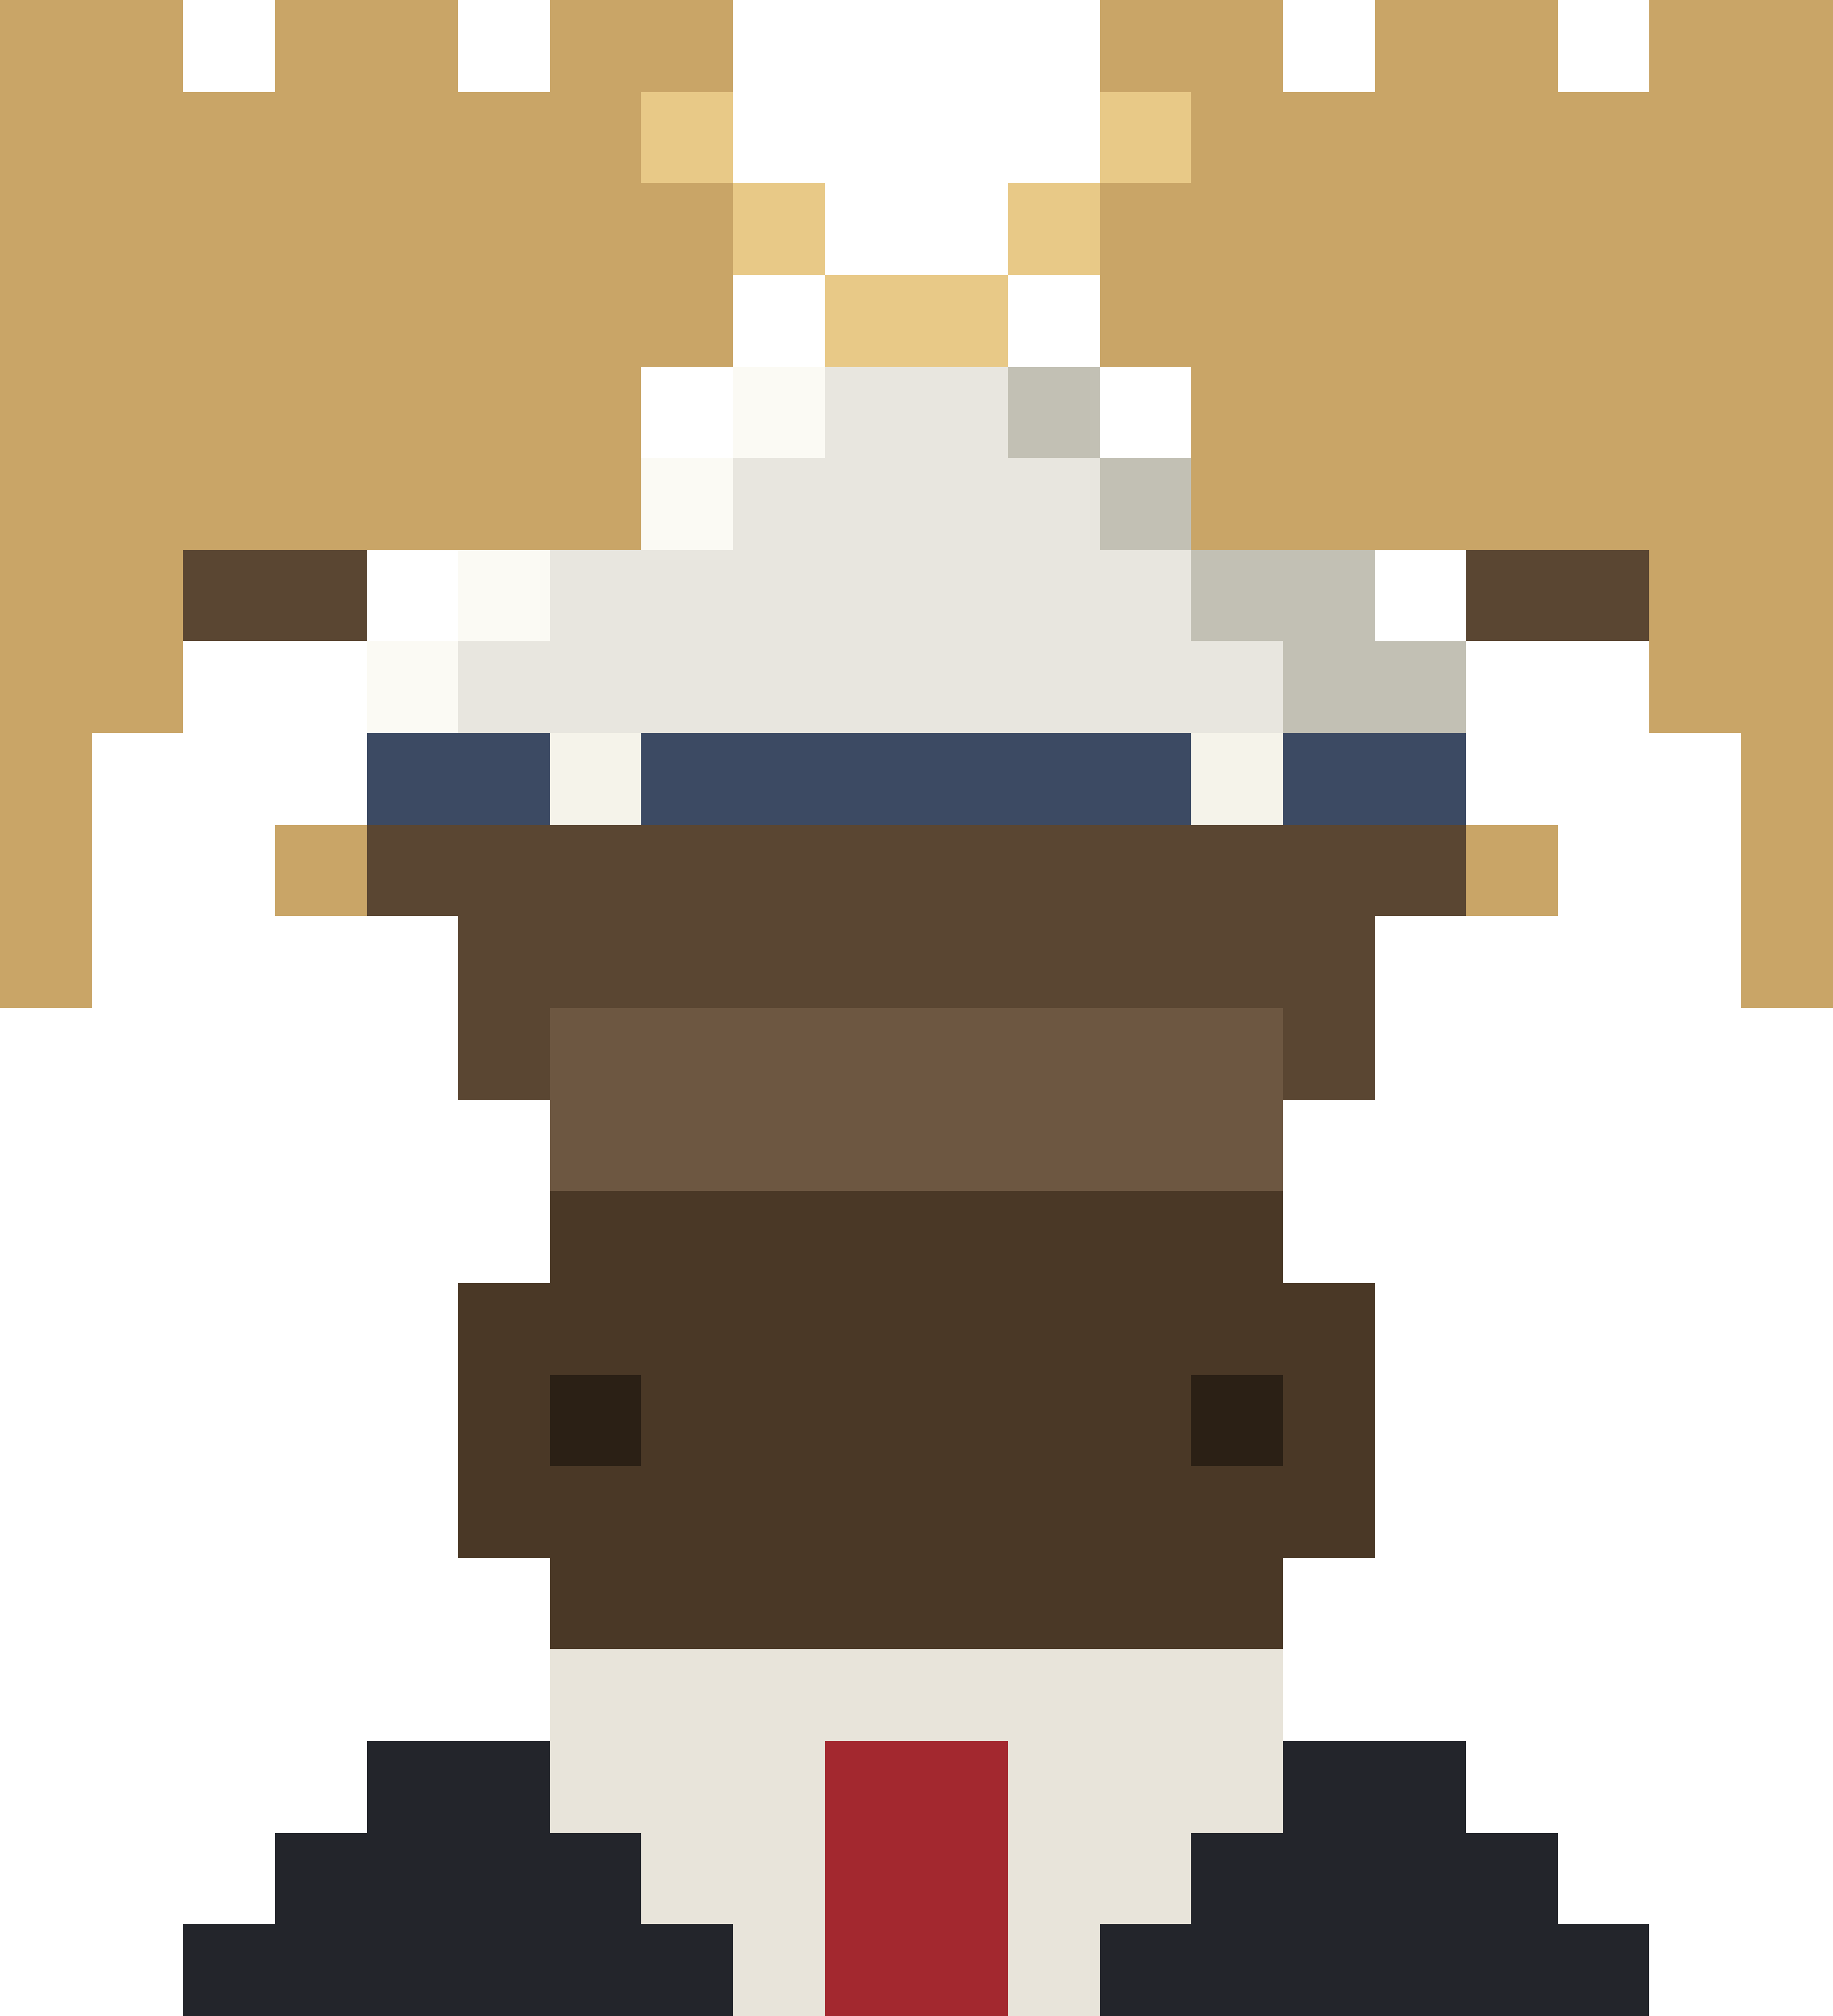
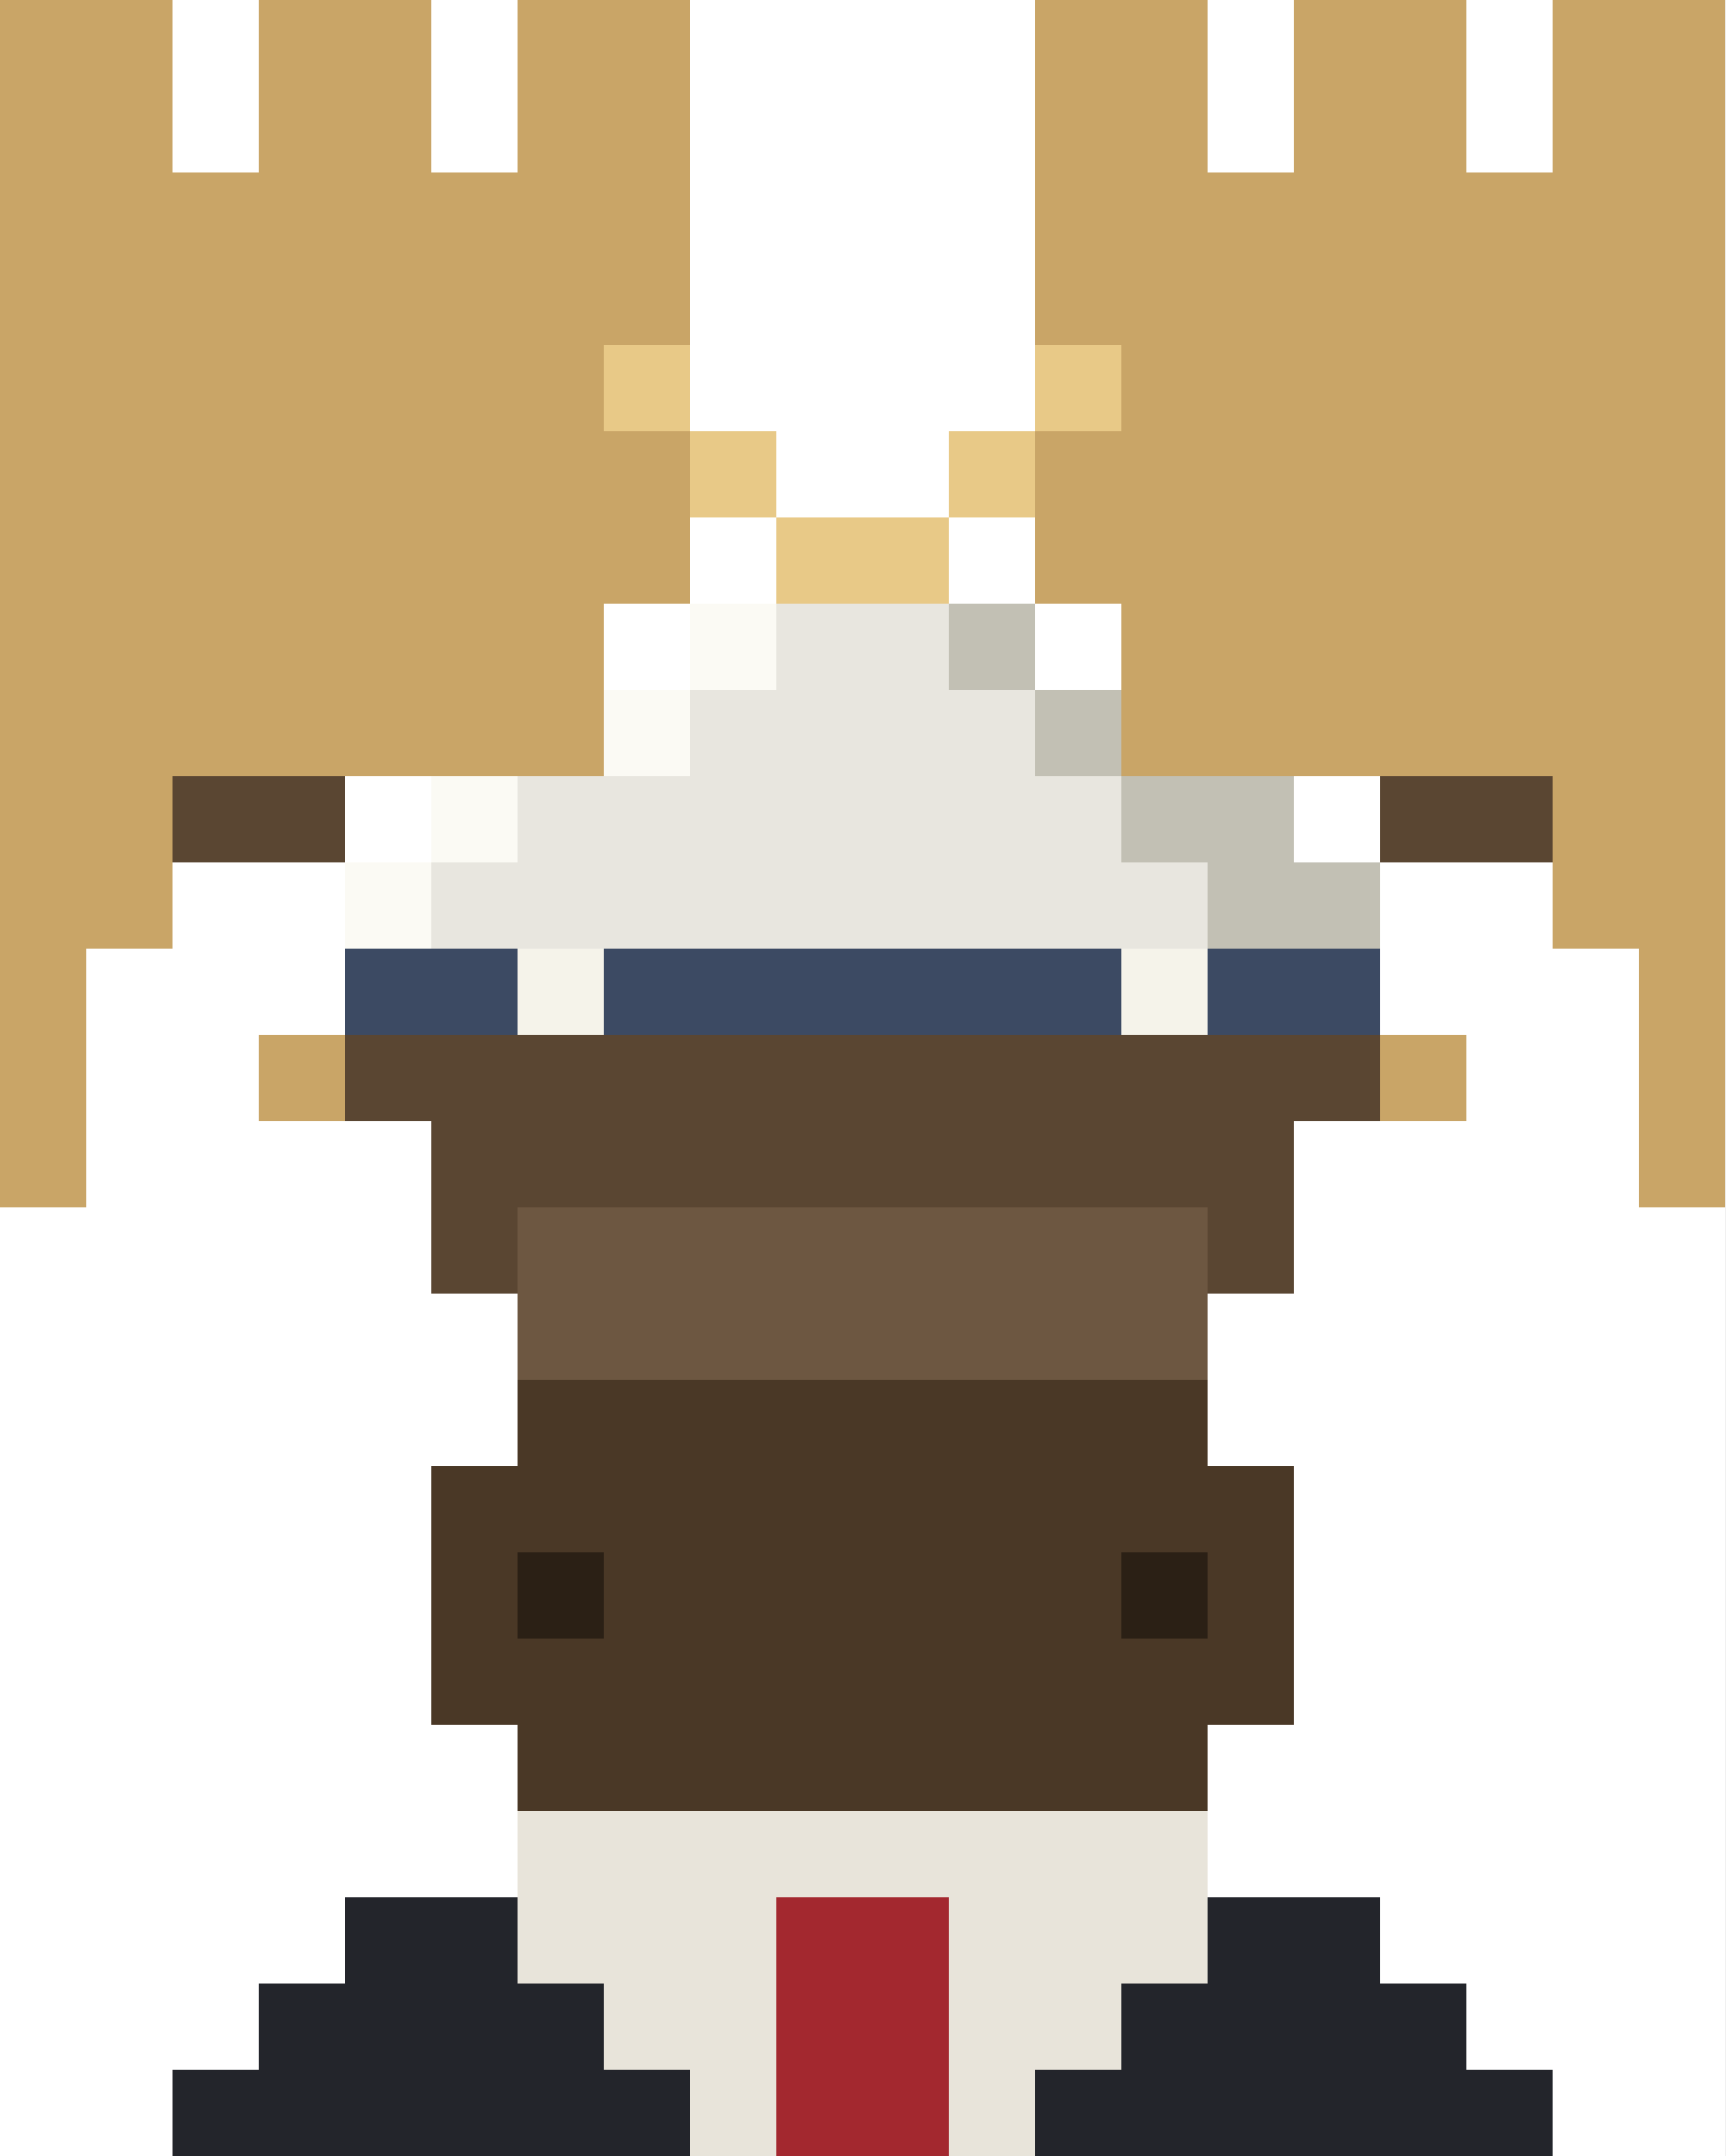
- <svg xmlns="http://www.w3.org/2000/svg" viewBox="0 0 480 528" shape-rendering="crispEdges">
-   <rect x="0" y="0" width="480" height="528" fill="#ffffff" opacity="1" />
+ <svg xmlns="http://www.w3.org/2000/svg" viewBox="0 0 480 600" shape-rendering="crispEdges">
+   <rect x="0" y="0" width="480" height="600" fill="#ffffff" opacity="1" />
+   <g transform="translate(0,72)" />
  <rect x="0" y="0" width="24" height="24" fill="#C9A567" opacity="1" />
  <rect x="24" y="0" width="24" height="24" fill="#C9A567" opacity="1" />
  <rect x="72" y="0" width="24" height="24" fill="#C9A567" opacity="1" />
  <rect x="96" y="0" width="24" height="24" fill="#C9A567" opacity="1" />
  <rect x="144" y="0" width="24" height="24" fill="#C9A567" opacity="1" />
  <rect x="168" y="0" width="24" height="24" fill="#C9A567" opacity="1" />
  <rect x="288" y="0" width="24" height="24" fill="#C9A567" opacity="1" />
  <rect x="312" y="0" width="24" height="24" fill="#C9A567" opacity="1" />
  <rect x="360" y="0" width="24" height="24" fill="#C9A567" opacity="1" />
  <rect x="384" y="0" width="24" height="24" fill="#C9A567" opacity="1" />
  <rect x="432" y="0" width="24" height="24" fill="#C9A567" opacity="1" />
  <rect x="456" y="0" width="24" height="24" fill="#C9A567" opacity="1" />
  <rect x="0" y="24" width="24" height="24" fill="#C9A567" opacity="1" />
  <rect x="24" y="24" width="24" height="24" fill="#C9A567" opacity="1" />
-   <rect x="48" y="24" width="24" height="24" fill="#C9A567" opacity="1" />
  <rect x="72" y="24" width="24" height="24" fill="#C9A567" opacity="1" />
  <rect x="96" y="24" width="24" height="24" fill="#C9A567" opacity="1" />
-   <rect x="120" y="24" width="24" height="24" fill="#C9A567" opacity="1" />
  <rect x="144" y="24" width="24" height="24" fill="#C9A567" opacity="1" />
-   <rect x="168" y="24" width="24" height="24" fill="#E8C987" opacity="1" />
-   <rect x="288" y="24" width="24" height="24" fill="#E8C987" opacity="1" />
+   <rect x="168" y="24" width="24" height="24" fill="#C9A567" opacity="1" />
+   <rect x="288" y="24" width="24" height="24" fill="#C9A567" opacity="1" />
  <rect x="312" y="24" width="24" height="24" fill="#C9A567" opacity="1" />
-   <rect x="336" y="24" width="24" height="24" fill="#C9A567" opacity="1" />
  <rect x="360" y="24" width="24" height="24" fill="#C9A567" opacity="1" />
  <rect x="384" y="24" width="24" height="24" fill="#C9A567" opacity="1" />
-   <rect x="408" y="24" width="24" height="24" fill="#C9A567" opacity="1" />
  <rect x="432" y="24" width="24" height="24" fill="#C9A567" opacity="1" />
  <rect x="456" y="24" width="24" height="24" fill="#C9A567" opacity="1" />
  <rect x="0" y="48" width="24" height="24" fill="#C9A567" opacity="1" />
  <rect x="24" y="48" width="24" height="24" fill="#C9A567" opacity="1" />
  <rect x="48" y="48" width="24" height="24" fill="#C9A567" opacity="1" />
  <rect x="72" y="48" width="24" height="24" fill="#C9A567" opacity="1" />
  <rect x="96" y="48" width="24" height="24" fill="#C9A567" opacity="1" />
  <rect x="120" y="48" width="24" height="24" fill="#C9A567" opacity="1" />
  <rect x="144" y="48" width="24" height="24" fill="#C9A567" opacity="1" />
  <rect x="168" y="48" width="24" height="24" fill="#C9A567" opacity="1" />
-   <rect x="192" y="48" width="24" height="24" fill="#E8C987" opacity="1" />
-   <rect x="264" y="48" width="24" height="24" fill="#E8C987" opacity="1" />
  <rect x="288" y="48" width="24" height="24" fill="#C9A567" opacity="1" />
  <rect x="312" y="48" width="24" height="24" fill="#C9A567" opacity="1" />
  <rect x="336" y="48" width="24" height="24" fill="#C9A567" opacity="1" />
  <rect x="360" y="48" width="24" height="24" fill="#C9A567" opacity="1" />
  <rect x="384" y="48" width="24" height="24" fill="#C9A567" opacity="1" />
  <rect x="408" y="48" width="24" height="24" fill="#C9A567" opacity="1" />
  <rect x="432" y="48" width="24" height="24" fill="#C9A567" opacity="1" />
  <rect x="456" y="48" width="24" height="24" fill="#C9A567" opacity="1" />
  <rect x="0" y="72" width="24" height="24" fill="#C9A567" opacity="1" />
  <rect x="24" y="72" width="24" height="24" fill="#C9A567" opacity="1" />
  <rect x="48" y="72" width="24" height="24" fill="#C9A567" opacity="1" />
  <rect x="72" y="72" width="24" height="24" fill="#C9A567" opacity="1" />
  <rect x="96" y="72" width="24" height="24" fill="#C9A567" opacity="1" />
  <rect x="120" y="72" width="24" height="24" fill="#C9A567" opacity="1" />
  <rect x="144" y="72" width="24" height="24" fill="#C9A567" opacity="1" />
  <rect x="168" y="72" width="24" height="24" fill="#C9A567" opacity="1" />
-   <rect x="216" y="72" width="24" height="24" fill="#E8C987" opacity="1" />
-   <rect x="240" y="72" width="24" height="24" fill="#E8C987" opacity="1" />
  <rect x="288" y="72" width="24" height="24" fill="#C9A567" opacity="1" />
  <rect x="312" y="72" width="24" height="24" fill="#C9A567" opacity="1" />
  <rect x="336" y="72" width="24" height="24" fill="#C9A567" opacity="1" />
  <rect x="360" y="72" width="24" height="24" fill="#C9A567" opacity="1" />
  <rect x="384" y="72" width="24" height="24" fill="#C9A567" opacity="1" />
  <rect x="408" y="72" width="24" height="24" fill="#C9A567" opacity="1" />
  <rect x="432" y="72" width="24" height="24" fill="#C9A567" opacity="1" />
  <rect x="456" y="72" width="24" height="24" fill="#C9A567" opacity="1" />
  <rect x="0" y="96" width="24" height="24" fill="#C9A567" opacity="1" />
  <rect x="24" y="96" width="24" height="24" fill="#C9A567" opacity="1" />
  <rect x="48" y="96" width="24" height="24" fill="#C9A567" opacity="1" />
  <rect x="72" y="96" width="24" height="24" fill="#C9A567" opacity="1" />
  <rect x="96" y="96" width="24" height="24" fill="#C9A567" opacity="1" />
  <rect x="120" y="96" width="24" height="24" fill="#C9A567" opacity="1" />
  <rect x="144" y="96" width="24" height="24" fill="#C9A567" opacity="1" />
-   <rect x="192" y="96" width="24" height="24" fill="#fbfaf4" opacity="1" />
-   <rect x="216" y="96" width="24" height="24" fill="#e8e6df" opacity="1" />
-   <rect x="240" y="96" width="24" height="24" fill="#e8e6df" opacity="1" />
-   <rect x="264" y="96" width="24" height="24" fill="#c2c0b4" opacity="1" />
+   <rect x="168" y="96" width="24" height="24" fill="#E8C987" opacity="1" />
+   <rect x="288" y="96" width="24" height="24" fill="#E8C987" opacity="1" />
  <rect x="312" y="96" width="24" height="24" fill="#C9A567" opacity="1" />
  <rect x="336" y="96" width="24" height="24" fill="#C9A567" opacity="1" />
  <rect x="360" y="96" width="24" height="24" fill="#C9A567" opacity="1" />
  <rect x="384" y="96" width="24" height="24" fill="#C9A567" opacity="1" />
  <rect x="408" y="96" width="24" height="24" fill="#C9A567" opacity="1" />
  <rect x="432" y="96" width="24" height="24" fill="#C9A567" opacity="1" />
  <rect x="456" y="96" width="24" height="24" fill="#C9A567" opacity="1" />
  <rect x="0" y="120" width="24" height="24" fill="#C9A567" opacity="1" />
  <rect x="24" y="120" width="24" height="24" fill="#C9A567" opacity="1" />
  <rect x="48" y="120" width="24" height="24" fill="#C9A567" opacity="1" />
  <rect x="72" y="120" width="24" height="24" fill="#C9A567" opacity="1" />
  <rect x="96" y="120" width="24" height="24" fill="#C9A567" opacity="1" />
  <rect x="120" y="120" width="24" height="24" fill="#C9A567" opacity="1" />
  <rect x="144" y="120" width="24" height="24" fill="#C9A567" opacity="1" />
-   <rect x="168" y="120" width="24" height="24" fill="#fbfaf4" opacity="1" />
-   <rect x="192" y="120" width="24" height="24" fill="#e8e6df" opacity="1" />
-   <rect x="216" y="120" width="24" height="24" fill="#e8e6df" opacity="1" />
-   <rect x="240" y="120" width="24" height="24" fill="#e8e6df" opacity="1" />
-   <rect x="264" y="120" width="24" height="24" fill="#e8e6df" opacity="1" />
-   <rect x="288" y="120" width="24" height="24" fill="#c2c0b4" opacity="1" />
+   <rect x="168" y="120" width="24" height="24" fill="#C9A567" opacity="1" />
+   <rect x="192" y="120" width="24" height="24" fill="#E8C987" opacity="1" />
+   <rect x="264" y="120" width="24" height="24" fill="#E8C987" opacity="1" />
+   <rect x="288" y="120" width="24" height="24" fill="#C9A567" opacity="1" />
  <rect x="312" y="120" width="24" height="24" fill="#C9A567" opacity="1" />
  <rect x="336" y="120" width="24" height="24" fill="#C9A567" opacity="1" />
  <rect x="360" y="120" width="24" height="24" fill="#C9A567" opacity="1" />
  <rect x="384" y="120" width="24" height="24" fill="#C9A567" opacity="1" />
  <rect x="408" y="120" width="24" height="24" fill="#C9A567" opacity="1" />
  <rect x="432" y="120" width="24" height="24" fill="#C9A567" opacity="1" />
  <rect x="456" y="120" width="24" height="24" fill="#C9A567" opacity="1" />
  <rect x="0" y="144" width="24" height="24" fill="#C9A567" opacity="1" />
  <rect x="24" y="144" width="24" height="24" fill="#C9A567" opacity="1" />
-   <rect x="48" y="144" width="24" height="24" fill="#5a4632" opacity="1" />
-   <rect x="72" y="144" width="24" height="24" fill="#5a4632" opacity="1" />
-   <rect x="120" y="144" width="24" height="24" fill="#fbfaf4" opacity="1" />
-   <rect x="144" y="144" width="24" height="24" fill="#e8e6df" opacity="1" />
-   <rect x="168" y="144" width="24" height="24" fill="#e8e6df" opacity="1" />
-   <rect x="192" y="144" width="24" height="24" fill="#e8e6df" opacity="1" />
-   <rect x="216" y="144" width="24" height="24" fill="#e8e6df" opacity="1" />
-   <rect x="240" y="144" width="24" height="24" fill="#e8e6df" opacity="1" />
-   <rect x="264" y="144" width="24" height="24" fill="#e8e6df" opacity="1" />
-   <rect x="288" y="144" width="24" height="24" fill="#e8e6df" opacity="1" />
-   <rect x="312" y="144" width="24" height="24" fill="#c2c0b4" opacity="1" />
-   <rect x="336" y="144" width="24" height="24" fill="#c2c0b4" opacity="1" />
-   <rect x="384" y="144" width="24" height="24" fill="#5a4632" opacity="1" />
-   <rect x="408" y="144" width="24" height="24" fill="#5a4632" opacity="1" />
+   <rect x="48" y="144" width="24" height="24" fill="#C9A567" opacity="1" />
+   <rect x="72" y="144" width="24" height="24" fill="#C9A567" opacity="1" />
+   <rect x="96" y="144" width="24" height="24" fill="#C9A567" opacity="1" />
+   <rect x="120" y="144" width="24" height="24" fill="#C9A567" opacity="1" />
+   <rect x="144" y="144" width="24" height="24" fill="#C9A567" opacity="1" />
+   <rect x="168" y="144" width="24" height="24" fill="#C9A567" opacity="1" />
+   <rect x="216" y="144" width="24" height="24" fill="#E8C987" opacity="1" />
+   <rect x="240" y="144" width="24" height="24" fill="#E8C987" opacity="1" />
+   <rect x="288" y="144" width="24" height="24" fill="#C9A567" opacity="1" />
+   <rect x="312" y="144" width="24" height="24" fill="#C9A567" opacity="1" />
+   <rect x="336" y="144" width="24" height="24" fill="#C9A567" opacity="1" />
+   <rect x="360" y="144" width="24" height="24" fill="#C9A567" opacity="1" />
+   <rect x="384" y="144" width="24" height="24" fill="#C9A567" opacity="1" />
+   <rect x="408" y="144" width="24" height="24" fill="#C9A567" opacity="1" />
  <rect x="432" y="144" width="24" height="24" fill="#C9A567" opacity="1" />
  <rect x="456" y="144" width="24" height="24" fill="#C9A567" opacity="1" />
  <rect x="0" y="168" width="24" height="24" fill="#C9A567" opacity="1" />
  <rect x="24" y="168" width="24" height="24" fill="#C9A567" opacity="1" />
-   <rect x="96" y="168" width="24" height="24" fill="#fbfaf4" opacity="1" />
-   <rect x="120" y="168" width="24" height="24" fill="#e8e6df" opacity="1" />
-   <rect x="144" y="168" width="24" height="24" fill="#e8e6df" opacity="1" />
-   <rect x="168" y="168" width="24" height="24" fill="#e8e6df" opacity="1" />
-   <rect x="192" y="168" width="24" height="24" fill="#e8e6df" opacity="1" />
+   <rect x="48" y="168" width="24" height="24" fill="#C9A567" opacity="1" />
+   <rect x="72" y="168" width="24" height="24" fill="#C9A567" opacity="1" />
+   <rect x="96" y="168" width="24" height="24" fill="#C9A567" opacity="1" />
+   <rect x="120" y="168" width="24" height="24" fill="#C9A567" opacity="1" />
+   <rect x="144" y="168" width="24" height="24" fill="#C9A567" opacity="1" />
+   <rect x="192" y="168" width="24" height="24" fill="#fbfaf4" opacity="1" />
  <rect x="216" y="168" width="24" height="24" fill="#e8e6df" opacity="1" />
  <rect x="240" y="168" width="24" height="24" fill="#e8e6df" opacity="1" />
-   <rect x="264" y="168" width="24" height="24" fill="#e8e6df" opacity="1" />
-   <rect x="288" y="168" width="24" height="24" fill="#e8e6df" opacity="1" />
-   <rect x="312" y="168" width="24" height="24" fill="#e8e6df" opacity="1" />
-   <rect x="336" y="168" width="24" height="24" fill="#c2c0b4" opacity="1" />
-   <rect x="360" y="168" width="24" height="24" fill="#c2c0b4" opacity="1" />
+   <rect x="264" y="168" width="24" height="24" fill="#c2c0b4" opacity="1" />
+   <rect x="312" y="168" width="24" height="24" fill="#C9A567" opacity="1" />
+   <rect x="336" y="168" width="24" height="24" fill="#C9A567" opacity="1" />
+   <rect x="360" y="168" width="24" height="24" fill="#C9A567" opacity="1" />
+   <rect x="384" y="168" width="24" height="24" fill="#C9A567" opacity="1" />
+   <rect x="408" y="168" width="24" height="24" fill="#C9A567" opacity="1" />
  <rect x="432" y="168" width="24" height="24" fill="#C9A567" opacity="1" />
  <rect x="456" y="168" width="24" height="24" fill="#C9A567" opacity="1" />
  <rect x="0" y="192" width="24" height="24" fill="#C9A567" opacity="1" />
-   <rect x="96" y="192" width="24" height="24" fill="#3c4a63" opacity="1" />
-   <rect x="120" y="192" width="24" height="24" fill="#3c4a63" opacity="1" />
-   <rect x="144" y="192" width="24" height="24" fill="#f5f3ea" opacity="1" />
-   <rect x="168" y="192" width="24" height="24" fill="#3c4a63" opacity="1" />
-   <rect x="192" y="192" width="24" height="24" fill="#3c4a63" opacity="1" />
-   <rect x="216" y="192" width="24" height="24" fill="#3c4a63" opacity="1" />
-   <rect x="240" y="192" width="24" height="24" fill="#3c4a63" opacity="1" />
-   <rect x="264" y="192" width="24" height="24" fill="#3c4a63" opacity="1" />
-   <rect x="288" y="192" width="24" height="24" fill="#3c4a63" opacity="1" />
-   <rect x="312" y="192" width="24" height="24" fill="#f5f3ea" opacity="1" />
-   <rect x="336" y="192" width="24" height="24" fill="#3c4a63" opacity="1" />
-   <rect x="360" y="192" width="24" height="24" fill="#3c4a63" opacity="1" />
+   <rect x="24" y="192" width="24" height="24" fill="#C9A567" opacity="1" />
+   <rect x="48" y="192" width="24" height="24" fill="#C9A567" opacity="1" />
+   <rect x="72" y="192" width="24" height="24" fill="#C9A567" opacity="1" />
+   <rect x="96" y="192" width="24" height="24" fill="#C9A567" opacity="1" />
+   <rect x="120" y="192" width="24" height="24" fill="#C9A567" opacity="1" />
+   <rect x="144" y="192" width="24" height="24" fill="#C9A567" opacity="1" />
+   <rect x="168" y="192" width="24" height="24" fill="#fbfaf4" opacity="1" />
+   <rect x="192" y="192" width="24" height="24" fill="#e8e6df" opacity="1" />
+   <rect x="216" y="192" width="24" height="24" fill="#e8e6df" opacity="1" />
+   <rect x="240" y="192" width="24" height="24" fill="#e8e6df" opacity="1" />
+   <rect x="264" y="192" width="24" height="24" fill="#e8e6df" opacity="1" />
+   <rect x="288" y="192" width="24" height="24" fill="#c2c0b4" opacity="1" />
+   <rect x="312" y="192" width="24" height="24" fill="#C9A567" opacity="1" />
+   <rect x="336" y="192" width="24" height="24" fill="#C9A567" opacity="1" />
+   <rect x="360" y="192" width="24" height="24" fill="#C9A567" opacity="1" />
+   <rect x="384" y="192" width="24" height="24" fill="#C9A567" opacity="1" />
+   <rect x="408" y="192" width="24" height="24" fill="#C9A567" opacity="1" />
+   <rect x="432" y="192" width="24" height="24" fill="#C9A567" opacity="1" />
  <rect x="456" y="192" width="24" height="24" fill="#C9A567" opacity="1" />
  <rect x="0" y="216" width="24" height="24" fill="#C9A567" opacity="1" />
-   <rect x="72" y="216" width="24" height="24" fill="#C9A567" opacity="1" />
-   <rect x="96" y="216" width="24" height="24" fill="#5a4632" opacity="1" />
-   <rect x="120" y="216" width="24" height="24" fill="#5a4632" opacity="1" />
-   <rect x="144" y="216" width="24" height="24" fill="#5a4632" opacity="1" />
-   <rect x="168" y="216" width="24" height="24" fill="#5a4632" opacity="1" />
-   <rect x="192" y="216" width="24" height="24" fill="#5a4632" opacity="1" />
-   <rect x="216" y="216" width="24" height="24" fill="#5a4632" opacity="1" />
-   <rect x="240" y="216" width="24" height="24" fill="#5a4632" opacity="1" />
-   <rect x="264" y="216" width="24" height="24" fill="#5a4632" opacity="1" />
-   <rect x="288" y="216" width="24" height="24" fill="#5a4632" opacity="1" />
-   <rect x="312" y="216" width="24" height="24" fill="#5a4632" opacity="1" />
-   <rect x="336" y="216" width="24" height="24" fill="#5a4632" opacity="1" />
-   <rect x="360" y="216" width="24" height="24" fill="#5a4632" opacity="1" />
-   <rect x="384" y="216" width="24" height="24" fill="#C9A567" opacity="1" />
+   <rect x="24" y="216" width="24" height="24" fill="#C9A567" opacity="1" />
+   <rect x="48" y="216" width="24" height="24" fill="#5a4632" opacity="1" />
+   <rect x="72" y="216" width="24" height="24" fill="#5a4632" opacity="1" />
+   <rect x="120" y="216" width="24" height="24" fill="#fbfaf4" opacity="1" />
+   <rect x="144" y="216" width="24" height="24" fill="#e8e6df" opacity="1" />
+   <rect x="168" y="216" width="24" height="24" fill="#e8e6df" opacity="1" />
+   <rect x="192" y="216" width="24" height="24" fill="#e8e6df" opacity="1" />
+   <rect x="216" y="216" width="24" height="24" fill="#e8e6df" opacity="1" />
+   <rect x="240" y="216" width="24" height="24" fill="#e8e6df" opacity="1" />
+   <rect x="264" y="216" width="24" height="24" fill="#e8e6df" opacity="1" />
+   <rect x="288" y="216" width="24" height="24" fill="#e8e6df" opacity="1" />
+   <rect x="312" y="216" width="24" height="24" fill="#c2c0b4" opacity="1" />
+   <rect x="336" y="216" width="24" height="24" fill="#c2c0b4" opacity="1" />
+   <rect x="384" y="216" width="24" height="24" fill="#5a4632" opacity="1" />
+   <rect x="408" y="216" width="24" height="24" fill="#5a4632" opacity="1" />
+   <rect x="432" y="216" width="24" height="24" fill="#C9A567" opacity="1" />
  <rect x="456" y="216" width="24" height="24" fill="#C9A567" opacity="1" />
  <rect x="0" y="240" width="24" height="24" fill="#C9A567" opacity="1" />
-   <rect x="120" y="240" width="24" height="24" fill="#5a4632" opacity="1" />
-   <rect x="144" y="240" width="24" height="24" fill="#5a4632" opacity="1" />
-   <rect x="168" y="240" width="24" height="24" fill="#5a4632" opacity="1" />
-   <rect x="192" y="240" width="24" height="24" fill="#5a4632" opacity="1" />
-   <rect x="216" y="240" width="24" height="24" fill="#5a4632" opacity="1" />
-   <rect x="240" y="240" width="24" height="24" fill="#5a4632" opacity="1" />
-   <rect x="264" y="240" width="24" height="24" fill="#5a4632" opacity="1" />
-   <rect x="288" y="240" width="24" height="24" fill="#5a4632" opacity="1" />
-   <rect x="312" y="240" width="24" height="24" fill="#5a4632" opacity="1" />
-   <rect x="336" y="240" width="24" height="24" fill="#5a4632" opacity="1" />
+   <rect x="24" y="240" width="24" height="24" fill="#C9A567" opacity="1" />
+   <rect x="96" y="240" width="24" height="24" fill="#fbfaf4" opacity="1" />
+   <rect x="120" y="240" width="24" height="24" fill="#e8e6df" opacity="1" />
+   <rect x="144" y="240" width="24" height="24" fill="#e8e6df" opacity="1" />
+   <rect x="168" y="240" width="24" height="24" fill="#e8e6df" opacity="1" />
+   <rect x="192" y="240" width="24" height="24" fill="#e8e6df" opacity="1" />
+   <rect x="216" y="240" width="24" height="24" fill="#e8e6df" opacity="1" />
+   <rect x="240" y="240" width="24" height="24" fill="#e8e6df" opacity="1" />
+   <rect x="264" y="240" width="24" height="24" fill="#e8e6df" opacity="1" />
+   <rect x="288" y="240" width="24" height="24" fill="#e8e6df" opacity="1" />
+   <rect x="312" y="240" width="24" height="24" fill="#e8e6df" opacity="1" />
+   <rect x="336" y="240" width="24" height="24" fill="#c2c0b4" opacity="1" />
+   <rect x="360" y="240" width="24" height="24" fill="#c2c0b4" opacity="1" />
+   <rect x="432" y="240" width="24" height="24" fill="#C9A567" opacity="1" />
  <rect x="456" y="240" width="24" height="24" fill="#C9A567" opacity="1" />
-   <rect x="120" y="264" width="24" height="24" fill="#5a4632" opacity="1" />
-   <rect x="144" y="264" width="24" height="24" fill="#6d5741" opacity="1" />
-   <rect x="168" y="264" width="24" height="24" fill="#6d5741" opacity="1" />
-   <rect x="192" y="264" width="24" height="24" fill="#6d5741" opacity="1" />
-   <rect x="216" y="264" width="24" height="24" fill="#6d5741" opacity="1" />
-   <rect x="240" y="264" width="24" height="24" fill="#6d5741" opacity="1" />
-   <rect x="264" y="264" width="24" height="24" fill="#6d5741" opacity="1" />
-   <rect x="288" y="264" width="24" height="24" fill="#6d5741" opacity="1" />
-   <rect x="312" y="264" width="24" height="24" fill="#6d5741" opacity="1" />
-   <rect x="336" y="264" width="24" height="24" fill="#5a4632" opacity="1" />
-   <rect x="144" y="288" width="24" height="24" fill="#6d5741" opacity="1" />
-   <rect x="168" y="288" width="24" height="24" fill="#6d5741" opacity="1" />
-   <rect x="192" y="288" width="24" height="24" fill="#6d5741" opacity="1" />
-   <rect x="216" y="288" width="24" height="24" fill="#6d5741" opacity="1" />
-   <rect x="240" y="288" width="24" height="24" fill="#6d5741" opacity="1" />
-   <rect x="264" y="288" width="24" height="24" fill="#6d5741" opacity="1" />
-   <rect x="288" y="288" width="24" height="24" fill="#6d5741" opacity="1" />
-   <rect x="312" y="288" width="24" height="24" fill="#6d5741" opacity="1" />
-   <rect x="144" y="312" width="24" height="24" fill="#4a3826" opacity="1" />
-   <rect x="168" y="312" width="24" height="24" fill="#4a3826" opacity="1" />
-   <rect x="192" y="312" width="24" height="24" fill="#4a3826" opacity="1" />
-   <rect x="216" y="312" width="24" height="24" fill="#4a3826" opacity="1" />
-   <rect x="240" y="312" width="24" height="24" fill="#4a3826" opacity="1" />
-   <rect x="264" y="312" width="24" height="24" fill="#4a3826" opacity="1" />
-   <rect x="288" y="312" width="24" height="24" fill="#4a3826" opacity="1" />
-   <rect x="312" y="312" width="24" height="24" fill="#4a3826" opacity="1" />
-   <rect x="120" y="336" width="24" height="24" fill="#4a3826" opacity="1" />
-   <rect x="144" y="336" width="24" height="24" fill="#4a3826" opacity="1" />
-   <rect x="168" y="336" width="24" height="24" fill="#4a3826" opacity="1" />
-   <rect x="192" y="336" width="24" height="24" fill="#4a3826" opacity="1" />
-   <rect x="216" y="336" width="24" height="24" fill="#4a3826" opacity="1" />
-   <rect x="240" y="336" width="24" height="24" fill="#4a3826" opacity="1" />
-   <rect x="264" y="336" width="24" height="24" fill="#4a3826" opacity="1" />
-   <rect x="288" y="336" width="24" height="24" fill="#4a3826" opacity="1" />
-   <rect x="312" y="336" width="24" height="24" fill="#4a3826" opacity="1" />
-   <rect x="336" y="336" width="24" height="24" fill="#4a3826" opacity="1" />
-   <rect x="120" y="360" width="24" height="24" fill="#4a3826" opacity="1" />
-   <rect x="144" y="360" width="24" height="24" fill="#2b2015" opacity="1" />
-   <rect x="168" y="360" width="24" height="24" fill="#4a3826" opacity="1" />
-   <rect x="192" y="360" width="24" height="24" fill="#4a3826" opacity="1" />
-   <rect x="216" y="360" width="24" height="24" fill="#4a3826" opacity="1" />
-   <rect x="240" y="360" width="24" height="24" fill="#4a3826" opacity="1" />
-   <rect x="264" y="360" width="24" height="24" fill="#4a3826" opacity="1" />
-   <rect x="288" y="360" width="24" height="24" fill="#4a3826" opacity="1" />
-   <rect x="312" y="360" width="24" height="24" fill="#2b2015" opacity="1" />
-   <rect x="336" y="360" width="24" height="24" fill="#4a3826" opacity="1" />
-   <rect x="120" y="384" width="24" height="24" fill="#4a3826" opacity="1" />
+   <rect x="0" y="264" width="24" height="24" fill="#C9A567" opacity="1" />
+   <rect x="96" y="264" width="24" height="24" fill="#3c4a63" opacity="1" />
+   <rect x="120" y="264" width="24" height="24" fill="#3c4a63" opacity="1" />
+   <rect x="144" y="264" width="24" height="24" fill="#f5f3ea" opacity="1" />
+   <rect x="168" y="264" width="24" height="24" fill="#3c4a63" opacity="1" />
+   <rect x="192" y="264" width="24" height="24" fill="#3c4a63" opacity="1" />
+   <rect x="216" y="264" width="24" height="24" fill="#3c4a63" opacity="1" />
+   <rect x="240" y="264" width="24" height="24" fill="#3c4a63" opacity="1" />
+   <rect x="264" y="264" width="24" height="24" fill="#3c4a63" opacity="1" />
+   <rect x="288" y="264" width="24" height="24" fill="#3c4a63" opacity="1" />
+   <rect x="312" y="264" width="24" height="24" fill="#f5f3ea" opacity="1" />
+   <rect x="336" y="264" width="24" height="24" fill="#3c4a63" opacity="1" />
+   <rect x="360" y="264" width="24" height="24" fill="#3c4a63" opacity="1" />
+   <rect x="456" y="264" width="24" height="24" fill="#C9A567" opacity="1" />
+   <rect x="0" y="288" width="24" height="24" fill="#C9A567" opacity="1" />
+   <rect x="72" y="288" width="24" height="24" fill="#C9A567" opacity="1" />
+   <rect x="96" y="288" width="24" height="24" fill="#5a4632" opacity="1" />
+   <rect x="120" y="288" width="24" height="24" fill="#5a4632" opacity="1" />
+   <rect x="144" y="288" width="24" height="24" fill="#5a4632" opacity="1" />
+   <rect x="168" y="288" width="24" height="24" fill="#5a4632" opacity="1" />
+   <rect x="192" y="288" width="24" height="24" fill="#5a4632" opacity="1" />
+   <rect x="216" y="288" width="24" height="24" fill="#5a4632" opacity="1" />
+   <rect x="240" y="288" width="24" height="24" fill="#5a4632" opacity="1" />
+   <rect x="264" y="288" width="24" height="24" fill="#5a4632" opacity="1" />
+   <rect x="288" y="288" width="24" height="24" fill="#5a4632" opacity="1" />
+   <rect x="312" y="288" width="24" height="24" fill="#5a4632" opacity="1" />
+   <rect x="336" y="288" width="24" height="24" fill="#5a4632" opacity="1" />
+   <rect x="360" y="288" width="24" height="24" fill="#5a4632" opacity="1" />
+   <rect x="384" y="288" width="24" height="24" fill="#C9A567" opacity="1" />
+   <rect x="456" y="288" width="24" height="24" fill="#C9A567" opacity="1" />
+   <rect x="0" y="312" width="24" height="24" fill="#C9A567" opacity="1" />
+   <rect x="120" y="312" width="24" height="24" fill="#5a4632" opacity="1" />
+   <rect x="144" y="312" width="24" height="24" fill="#5a4632" opacity="1" />
+   <rect x="168" y="312" width="24" height="24" fill="#5a4632" opacity="1" />
+   <rect x="192" y="312" width="24" height="24" fill="#5a4632" opacity="1" />
+   <rect x="216" y="312" width="24" height="24" fill="#5a4632" opacity="1" />
+   <rect x="240" y="312" width="24" height="24" fill="#5a4632" opacity="1" />
+   <rect x="264" y="312" width="24" height="24" fill="#5a4632" opacity="1" />
+   <rect x="288" y="312" width="24" height="24" fill="#5a4632" opacity="1" />
+   <rect x="312" y="312" width="24" height="24" fill="#5a4632" opacity="1" />
+   <rect x="336" y="312" width="24" height="24" fill="#5a4632" opacity="1" />
+   <rect x="456" y="312" width="24" height="24" fill="#C9A567" opacity="1" />
+   <rect x="120" y="336" width="24" height="24" fill="#5a4632" opacity="1" />
+   <rect x="144" y="336" width="24" height="24" fill="#6d5741" opacity="1" />
+   <rect x="168" y="336" width="24" height="24" fill="#6d5741" opacity="1" />
+   <rect x="192" y="336" width="24" height="24" fill="#6d5741" opacity="1" />
+   <rect x="216" y="336" width="24" height="24" fill="#6d5741" opacity="1" />
+   <rect x="240" y="336" width="24" height="24" fill="#6d5741" opacity="1" />
+   <rect x="264" y="336" width="24" height="24" fill="#6d5741" opacity="1" />
+   <rect x="288" y="336" width="24" height="24" fill="#6d5741" opacity="1" />
+   <rect x="312" y="336" width="24" height="24" fill="#6d5741" opacity="1" />
+   <rect x="336" y="336" width="24" height="24" fill="#5a4632" opacity="1" />
+   <rect x="144" y="360" width="24" height="24" fill="#6d5741" opacity="1" />
+   <rect x="168" y="360" width="24" height="24" fill="#6d5741" opacity="1" />
+   <rect x="192" y="360" width="24" height="24" fill="#6d5741" opacity="1" />
+   <rect x="216" y="360" width="24" height="24" fill="#6d5741" opacity="1" />
+   <rect x="240" y="360" width="24" height="24" fill="#6d5741" opacity="1" />
+   <rect x="264" y="360" width="24" height="24" fill="#6d5741" opacity="1" />
+   <rect x="288" y="360" width="24" height="24" fill="#6d5741" opacity="1" />
+   <rect x="312" y="360" width="24" height="24" fill="#6d5741" opacity="1" />
  <rect x="144" y="384" width="24" height="24" fill="#4a3826" opacity="1" />
  <rect x="168" y="384" width="24" height="24" fill="#4a3826" opacity="1" />
  <rect x="192" y="384" width="24" height="24" fill="#4a3826" opacity="1" />
  <rect x="216" y="384" width="24" height="24" fill="#4a3826" opacity="1" />
  <rect x="240" y="384" width="24" height="24" fill="#4a3826" opacity="1" />
  <rect x="264" y="384" width="24" height="24" fill="#4a3826" opacity="1" />
  <rect x="288" y="384" width="24" height="24" fill="#4a3826" opacity="1" />
  <rect x="312" y="384" width="24" height="24" fill="#4a3826" opacity="1" />
-   <rect x="336" y="384" width="24" height="24" fill="#4a3826" opacity="1" />
+   <rect x="120" y="408" width="24" height="24" fill="#4a3826" opacity="1" />
  <rect x="144" y="408" width="24" height="24" fill="#4a3826" opacity="1" />
  <rect x="168" y="408" width="24" height="24" fill="#4a3826" opacity="1" />
  <rect x="192" y="408" width="24" height="24" fill="#4a3826" opacity="1" />
  <rect x="216" y="408" width="24" height="24" fill="#4a3826" opacity="1" />
  <rect x="240" y="408" width="24" height="24" fill="#4a3826" opacity="1" />
  <rect x="264" y="408" width="24" height="24" fill="#4a3826" opacity="1" />
  <rect x="288" y="408" width="24" height="24" fill="#4a3826" opacity="1" />
  <rect x="312" y="408" width="24" height="24" fill="#4a3826" opacity="1" />
-   <rect x="144" y="432" width="24" height="24" fill="#e8e4da" opacity="1" />
-   <rect x="168" y="432" width="24" height="24" fill="#e8e4da" opacity="1" />
-   <rect x="192" y="432" width="24" height="24" fill="#e8e4da" opacity="1" />
-   <rect x="216" y="432" width="24" height="24" fill="#e8e4da" opacity="1" />
-   <rect x="240" y="432" width="24" height="24" fill="#e8e4da" opacity="1" />
-   <rect x="264" y="432" width="24" height="24" fill="#e8e4da" opacity="1" />
-   <rect x="288" y="432" width="24" height="24" fill="#e8e4da" opacity="1" />
-   <rect x="312" y="432" width="24" height="24" fill="#e8e4da" opacity="1" />
-   <rect x="96" y="456" width="24" height="24" fill="#23252b" opacity="1" />
-   <rect x="120" y="456" width="24" height="24" fill="#23252b" opacity="1" />
-   <rect x="144" y="456" width="24" height="24" fill="#e8e4da" opacity="1" />
-   <rect x="168" y="456" width="24" height="24" fill="#e8e4da" opacity="1" />
-   <rect x="192" y="456" width="24" height="24" fill="#e8e4da" opacity="1" />
-   <rect x="216" y="456" width="24" height="24" fill="#a3282f" opacity="1" />
-   <rect x="240" y="456" width="24" height="24" fill="#a3282f" opacity="1" />
-   <rect x="264" y="456" width="24" height="24" fill="#e8e4da" opacity="1" />
-   <rect x="288" y="456" width="24" height="24" fill="#e8e4da" opacity="1" />
-   <rect x="312" y="456" width="24" height="24" fill="#e8e4da" opacity="1" />
-   <rect x="336" y="456" width="24" height="24" fill="#23252b" opacity="1" />
-   <rect x="360" y="456" width="24" height="24" fill="#23252b" opacity="1" />
-   <rect x="72" y="480" width="24" height="24" fill="#23252b" opacity="1" />
-   <rect x="96" y="480" width="24" height="24" fill="#23252b" opacity="1" />
-   <rect x="120" y="480" width="24" height="24" fill="#23252b" opacity="1" />
-   <rect x="144" y="480" width="24" height="24" fill="#23252b" opacity="1" />
-   <rect x="168" y="480" width="24" height="24" fill="#e8e4da" opacity="1" />
-   <rect x="192" y="480" width="24" height="24" fill="#e8e4da" opacity="1" />
-   <rect x="216" y="480" width="24" height="24" fill="#a3282f" opacity="1" />
-   <rect x="240" y="480" width="24" height="24" fill="#a3282f" opacity="1" />
-   <rect x="264" y="480" width="24" height="24" fill="#e8e4da" opacity="1" />
-   <rect x="288" y="480" width="24" height="24" fill="#e8e4da" opacity="1" />
-   <rect x="312" y="480" width="24" height="24" fill="#23252b" opacity="1" />
-   <rect x="336" y="480" width="24" height="24" fill="#23252b" opacity="1" />
-   <rect x="360" y="480" width="24" height="24" fill="#23252b" opacity="1" />
-   <rect x="384" y="480" width="24" height="24" fill="#23252b" opacity="1" />
-   <rect x="48" y="504" width="24" height="24" fill="#23252b" opacity="1" />
-   <rect x="72" y="504" width="24" height="24" fill="#23252b" opacity="1" />
-   <rect x="96" y="504" width="24" height="24" fill="#23252b" opacity="1" />
-   <rect x="120" y="504" width="24" height="24" fill="#23252b" opacity="1" />
-   <rect x="144" y="504" width="24" height="24" fill="#23252b" opacity="1" />
-   <rect x="168" y="504" width="24" height="24" fill="#23252b" opacity="1" />
+   <rect x="336" y="408" width="24" height="24" fill="#4a3826" opacity="1" />
+   <rect x="120" y="432" width="24" height="24" fill="#4a3826" opacity="1" />
+   <rect x="144" y="432" width="24" height="24" fill="#2b2015" opacity="1" />
+   <rect x="168" y="432" width="24" height="24" fill="#4a3826" opacity="1" />
+   <rect x="192" y="432" width="24" height="24" fill="#4a3826" opacity="1" />
+   <rect x="216" y="432" width="24" height="24" fill="#4a3826" opacity="1" />
+   <rect x="240" y="432" width="24" height="24" fill="#4a3826" opacity="1" />
+   <rect x="264" y="432" width="24" height="24" fill="#4a3826" opacity="1" />
+   <rect x="288" y="432" width="24" height="24" fill="#4a3826" opacity="1" />
+   <rect x="312" y="432" width="24" height="24" fill="#2b2015" opacity="1" />
+   <rect x="336" y="432" width="24" height="24" fill="#4a3826" opacity="1" />
+   <rect x="120" y="456" width="24" height="24" fill="#4a3826" opacity="1" />
+   <rect x="144" y="456" width="24" height="24" fill="#4a3826" opacity="1" />
+   <rect x="168" y="456" width="24" height="24" fill="#4a3826" opacity="1" />
+   <rect x="192" y="456" width="24" height="24" fill="#4a3826" opacity="1" />
+   <rect x="216" y="456" width="24" height="24" fill="#4a3826" opacity="1" />
+   <rect x="240" y="456" width="24" height="24" fill="#4a3826" opacity="1" />
+   <rect x="264" y="456" width="24" height="24" fill="#4a3826" opacity="1" />
+   <rect x="288" y="456" width="24" height="24" fill="#4a3826" opacity="1" />
+   <rect x="312" y="456" width="24" height="24" fill="#4a3826" opacity="1" />
+   <rect x="336" y="456" width="24" height="24" fill="#4a3826" opacity="1" />
+   <rect x="144" y="480" width="24" height="24" fill="#4a3826" opacity="1" />
+   <rect x="168" y="480" width="24" height="24" fill="#4a3826" opacity="1" />
+   <rect x="192" y="480" width="24" height="24" fill="#4a3826" opacity="1" />
+   <rect x="216" y="480" width="24" height="24" fill="#4a3826" opacity="1" />
+   <rect x="240" y="480" width="24" height="24" fill="#4a3826" opacity="1" />
+   <rect x="264" y="480" width="24" height="24" fill="#4a3826" opacity="1" />
+   <rect x="288" y="480" width="24" height="24" fill="#4a3826" opacity="1" />
+   <rect x="312" y="480" width="24" height="24" fill="#4a3826" opacity="1" />
+   <rect x="144" y="504" width="24" height="24" fill="#e8e4da" opacity="1" />
+   <rect x="168" y="504" width="24" height="24" fill="#e8e4da" opacity="1" />
  <rect x="192" y="504" width="24" height="24" fill="#e8e4da" opacity="1" />
-   <rect x="216" y="504" width="24" height="24" fill="#a3282f" opacity="1" />
-   <rect x="240" y="504" width="24" height="24" fill="#a3282f" opacity="1" />
+   <rect x="216" y="504" width="24" height="24" fill="#e8e4da" opacity="1" />
+   <rect x="240" y="504" width="24" height="24" fill="#e8e4da" opacity="1" />
  <rect x="264" y="504" width="24" height="24" fill="#e8e4da" opacity="1" />
-   <rect x="288" y="504" width="24" height="24" fill="#23252b" opacity="1" />
-   <rect x="312" y="504" width="24" height="24" fill="#23252b" opacity="1" />
-   <rect x="336" y="504" width="24" height="24" fill="#23252b" opacity="1" />
-   <rect x="360" y="504" width="24" height="24" fill="#23252b" opacity="1" />
-   <rect x="384" y="504" width="24" height="24" fill="#23252b" opacity="1" />
-   <rect x="408" y="504" width="24" height="24" fill="#23252b" opacity="1" />
+   <rect x="288" y="504" width="24" height="24" fill="#e8e4da" opacity="1" />
+   <rect x="312" y="504" width="24" height="24" fill="#e8e4da" opacity="1" />
+   <rect x="96" y="528" width="24" height="24" fill="#23252b" opacity="1" />
+   <rect x="120" y="528" width="24" height="24" fill="#23252b" opacity="1" />
+   <rect x="144" y="528" width="24" height="24" fill="#e8e4da" opacity="1" />
+   <rect x="168" y="528" width="24" height="24" fill="#e8e4da" opacity="1" />
+   <rect x="192" y="528" width="24" height="24" fill="#e8e4da" opacity="1" />
+   <rect x="216" y="528" width="24" height="24" fill="#a3282f" opacity="1" />
+   <rect x="240" y="528" width="24" height="24" fill="#a3282f" opacity="1" />
+   <rect x="264" y="528" width="24" height="24" fill="#e8e4da" opacity="1" />
+   <rect x="288" y="528" width="24" height="24" fill="#e8e4da" opacity="1" />
+   <rect x="312" y="528" width="24" height="24" fill="#e8e4da" opacity="1" />
+   <rect x="336" y="528" width="24" height="24" fill="#23252b" opacity="1" />
+   <rect x="360" y="528" width="24" height="24" fill="#23252b" opacity="1" />
+   <rect x="72" y="552" width="24" height="24" fill="#23252b" opacity="1" />
+   <rect x="96" y="552" width="24" height="24" fill="#23252b" opacity="1" />
+   <rect x="120" y="552" width="24" height="24" fill="#23252b" opacity="1" />
+   <rect x="144" y="552" width="24" height="24" fill="#23252b" opacity="1" />
+   <rect x="168" y="552" width="24" height="24" fill="#e8e4da" opacity="1" />
+   <rect x="192" y="552" width="24" height="24" fill="#e8e4da" opacity="1" />
+   <rect x="216" y="552" width="24" height="24" fill="#a3282f" opacity="1" />
+   <rect x="240" y="552" width="24" height="24" fill="#a3282f" opacity="1" />
+   <rect x="264" y="552" width="24" height="24" fill="#e8e4da" opacity="1" />
+   <rect x="288" y="552" width="24" height="24" fill="#e8e4da" opacity="1" />
+   <rect x="312" y="552" width="24" height="24" fill="#23252b" opacity="1" />
+   <rect x="336" y="552" width="24" height="24" fill="#23252b" opacity="1" />
+   <rect x="360" y="552" width="24" height="24" fill="#23252b" opacity="1" />
+   <rect x="384" y="552" width="24" height="24" fill="#23252b" opacity="1" />
+   <rect x="48" y="576" width="24" height="24" fill="#23252b" opacity="1" />
+   <rect x="72" y="576" width="24" height="24" fill="#23252b" opacity="1" />
+   <rect x="96" y="576" width="24" height="24" fill="#23252b" opacity="1" />
+   <rect x="120" y="576" width="24" height="24" fill="#23252b" opacity="1" />
+   <rect x="144" y="576" width="24" height="24" fill="#23252b" opacity="1" />
+   <rect x="168" y="576" width="24" height="24" fill="#23252b" opacity="1" />
+   <rect x="192" y="576" width="24" height="24" fill="#e8e4da" opacity="1" />
+   <rect x="216" y="576" width="24" height="24" fill="#a3282f" opacity="1" />
+   <rect x="240" y="576" width="24" height="24" fill="#a3282f" opacity="1" />
+   <rect x="264" y="576" width="24" height="24" fill="#e8e4da" opacity="1" />
+   <rect x="288" y="576" width="24" height="24" fill="#23252b" opacity="1" />
+   <rect x="312" y="576" width="24" height="24" fill="#23252b" opacity="1" />
+   <rect x="336" y="576" width="24" height="24" fill="#23252b" opacity="1" />
+   <rect x="360" y="576" width="24" height="24" fill="#23252b" opacity="1" />
+   <rect x="384" y="576" width="24" height="24" fill="#23252b" opacity="1" />
+   <rect x="408" y="576" width="24" height="24" fill="#23252b" opacity="1" />
+   <g transform="translate(0,72)" />
</svg>
